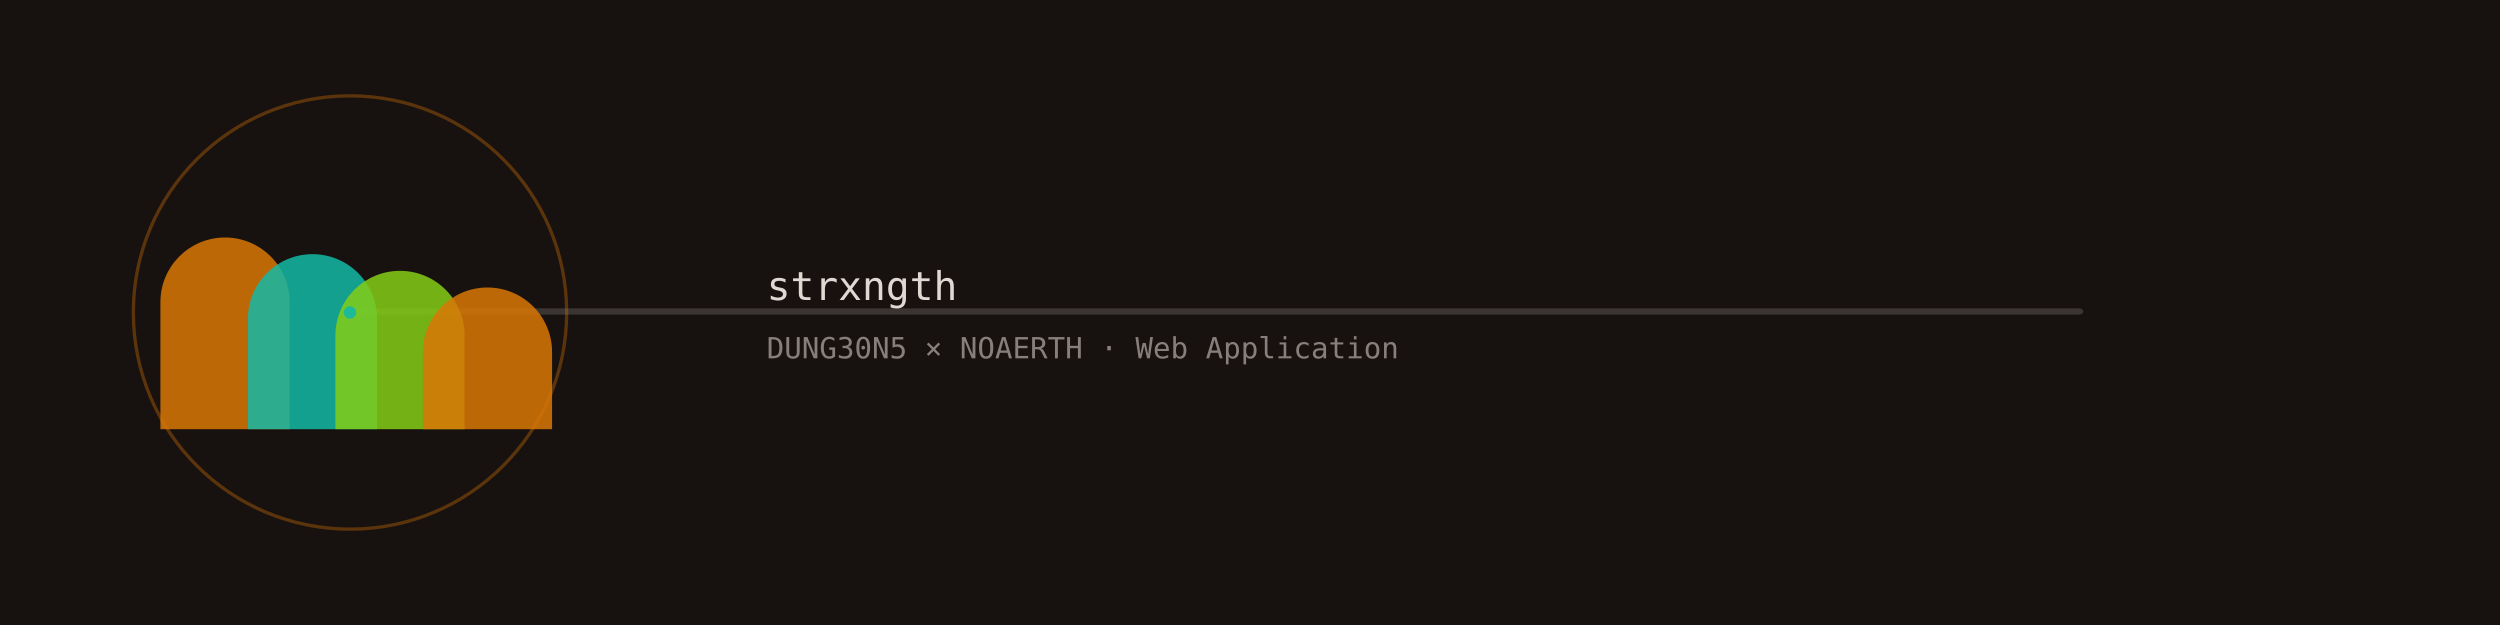
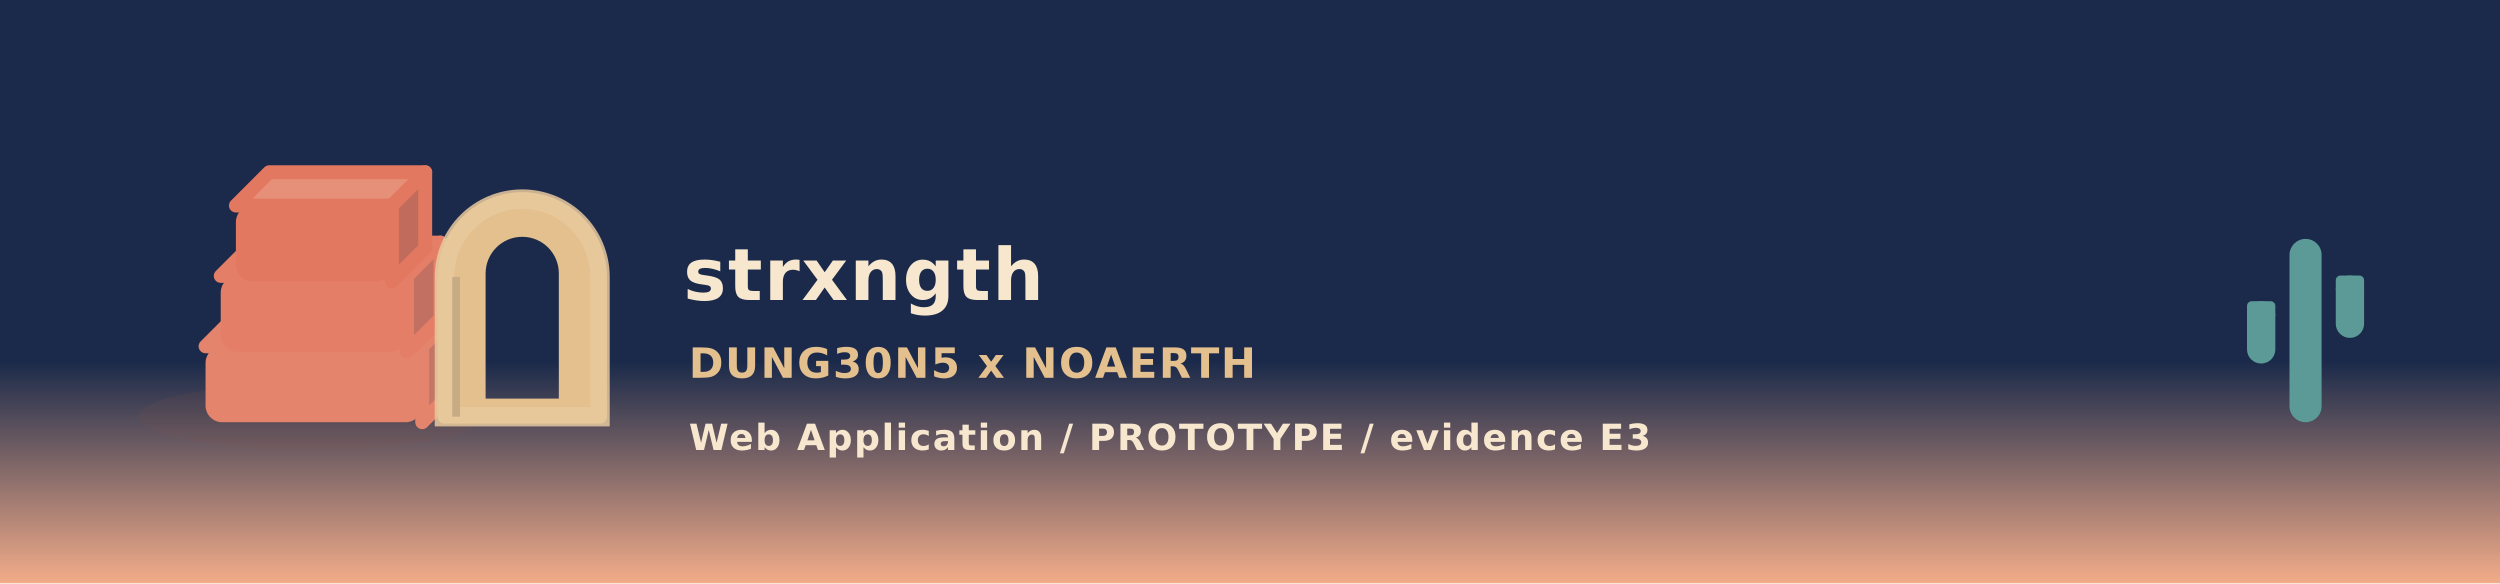
- <svg xmlns="http://www.w3.org/2000/svg" viewBox="0 0 1200 300" width="1200" height="300" role="img" aria-label="strxngth identity object">
-   <rect width="1200" height="300" fill="#17110f" />
-   <defs>
-     <linearGradient id="gft" x1="0" y1="0" x2="1" y2="1">
-       <stop offset="0%" stop-color="#d97706" />
-       <stop offset="100%" stop-color="#14b8a6" />
-     </linearGradient>
-   </defs>
-   <rect x="168.00" y="148.00" width="832.00" height="3.00" rx="2.00" fill="rgba(246,239,233,0.160)" opacity="1.00" />
-   <path d="M77.00,206.00 L77.00,145.00 A31.00,31.00 0 0 1 139.00,145.00 L139.00,206.00 Z" fill="rgba(217,119,6,0.850)" opacity="1.00" />
-   <path d="M119.00,206.00 L119.00,153.00 A31.00,31.00 0 0 1 181.00,153.00 L181.00,206.00 Z" fill="rgba(20,184,166,0.850)" opacity="1.00" />
-   <path d="M161.00,206.00 L161.00,161.00 A31.00,31.00 0 0 1 223.00,161.00 L223.00,206.00 Z" fill="rgba(132,204,22,0.850)" opacity="1.00" />
-   <path d="M203.00,206.00 L203.00,169.00 A31.00,31.00 0 0 1 265.00,169.00 L265.00,206.00 Z" fill="rgba(217,119,6,0.850)" opacity="1.00" />
+ <svg xmlns="http://www.w3.org/2000/svg" width="900" height="210" viewBox="0 0 900 210" role="img" aria-label="strxngth - identity object">
+   <linearGradient id="skyf" x1="0" y1="0" x2="0" y2="1">
+     <stop offset="0" stop-color="#1b2a4a" />
+     <stop offset="0.62" stop-color="#1b2a4a" />
+     <stop offset="1" stop-color="#f3ad8a" />
+   </linearGradient>
+   <rect width="900" height="210" fill="url(#skyf)" />
+   <rect x="0" y="352" width="900" height="-142" fill="#e3c08d" />
+   <rect x="0" y="352" width="900" height="3" fill="#e6c596" />
+   <ellipse cx="112" cy="150" rx="62" ry="12" fill="rgba(138,90,68,0.11)" />
  <g>
-     <circle cx="168.00" cy="150.00" r="104.00" fill="none" stroke="rgba(217,119,6,0.350)" stroke-width="1.60" opacity="1.00" />
-     <animate attributeName="opacity" values="0.25;1.0;0.25" dur="14.4s" begin="0s" repeatCount="indefinite" />
+     <path d="M74,124.67 L152,124.67 L164,112.67 L86,112.67 Z" fill="#e99a82" stroke="#e5846c" stroke-width="5" stroke-linejoin="round" />
+     <path d="M152,124.67 L164,112.67 L164,140 L152,152 Z" fill="#c37566" stroke="#e5846c" stroke-width="5" stroke-linejoin="round" />
+     <rect x="74" y="124.67" width="78" height="27.33" rx="6" fill="#e5846c" />
+     <path d="M79.46,99.33 L146.54,99.33 L158.54,87.33 L91.46,87.33 Z" fill="#e8957d" stroke="#e47e66" stroke-width="5" stroke-linejoin="round" />
+     <path d="M146.54,99.33 L158.54,87.33 L158.54,114.67 L146.54,126.67 Z" fill="#c27061" stroke="#e47e66" stroke-width="5" stroke-linejoin="round" />
+     <rect x="79.46" y="99.33" width="67.08" height="27.33" rx="6" fill="#e47e66" />
+     <path d="M84.92,74 L141.08,74 L153.08,62 L96.92,62 Z" fill="#e79079" stroke="#e37861" stroke-width="5" stroke-linejoin="round" />
+     <path d="M141.08,74 L153.08,62 L153.08,89.33 L141.08,101.33 Z" fill="#c16b5d" stroke="#e37861" stroke-width="5" stroke-linejoin="round" />
+     <rect x="84.92" y="74" width="56.16" height="27.33" rx="6" fill="#e37861" />
+     <animate attributeName="opacity" values="0.72;1;0.72" dur="6s" begin="0s" repeatCount="indefinite" />
  </g>
-   <circle cx="168" cy="150" r="3" fill="rgba(20,184,166,0.900)">
-     <animate attributeName="opacity" values="0.35;0.95;0.35" dur="14.4s" begin="0s" repeatCount="indefinite" />
-   </circle>
-   <text x="368" y="144" font-family="ui-monospace,Menlo,monospace" font-size="19" fill="rgba(246,239,233,0.900)">strxngth</text>
-   <text x="368" y="172" font-family="ui-monospace,Menlo,monospace" font-size="14" fill="rgba(246,239,233,0.500)">DUNG30N5 × NOAERTH · Web Application</text>
+   <path d="M160,150 L160,99.68 A28,28 0 0 1 216,99.68 L216,150 Z M172.32,146 L172.32,98.43 A15.68,15.68 0 0 1 203.68,98.43 L203.68,146 Z" fill="#e3c08d" fill-rule="evenodd" stroke="#e3c08d" stroke-width="5" stroke-linejoin="round" />
+   <path d="M160,150 L160,99.68 A28,28 0 0 1 216,99.68 L216,150 Z" fill="none" stroke="#e8c99d" stroke-width="7" stroke-linecap="round" opacity="0.85" />
+   <rect x="162.8" y="99.68" width="2.8" height="50.32" fill="#c7ab84" />
+   <text x="246" y="108" font-family="Verdana,DejaVu Sans,sans-serif" font-size="26" font-weight="700" letter-spacing="0.6" fill="#f6e7ce" text-anchor="start">strxngth</text>
+   <text x="248" y="136" font-family="Verdana,DejaVu Sans,sans-serif" font-size="15" font-weight="700" letter-spacing="0.6" fill="#e3c08d" text-anchor="start">DUNG30N5 x NOAERTH</text>
+   <text x="248" y="162" font-family="Verdana,DejaVu Sans,sans-serif" font-size="13" font-weight="700" letter-spacing="0.6" fill="#f6e7ce" text-anchor="start">Web Application  /  PROTOTYPE  /  evidence E3</text>
+   <rect x="824.22" y="86" width="11.56" height="66" rx="5.78" fill="#5b9a97" />
+   <rect x="808.92" y="108.44" width="10.2" height="22.44" rx="5.1" fill="#5b9a97" />
+   <rect x="808.92" y="108.44" width="10.2" height="6.6" rx="1.7" fill="#5b9a97" />
+   <rect x="840.88" y="99.2" width="10.2" height="22.44" rx="5.1" fill="#5b9a97" />
+   <rect x="840.88" y="99.2" width="10.2" height="6.6" rx="1.7" fill="#5b9a97" />
</svg>
